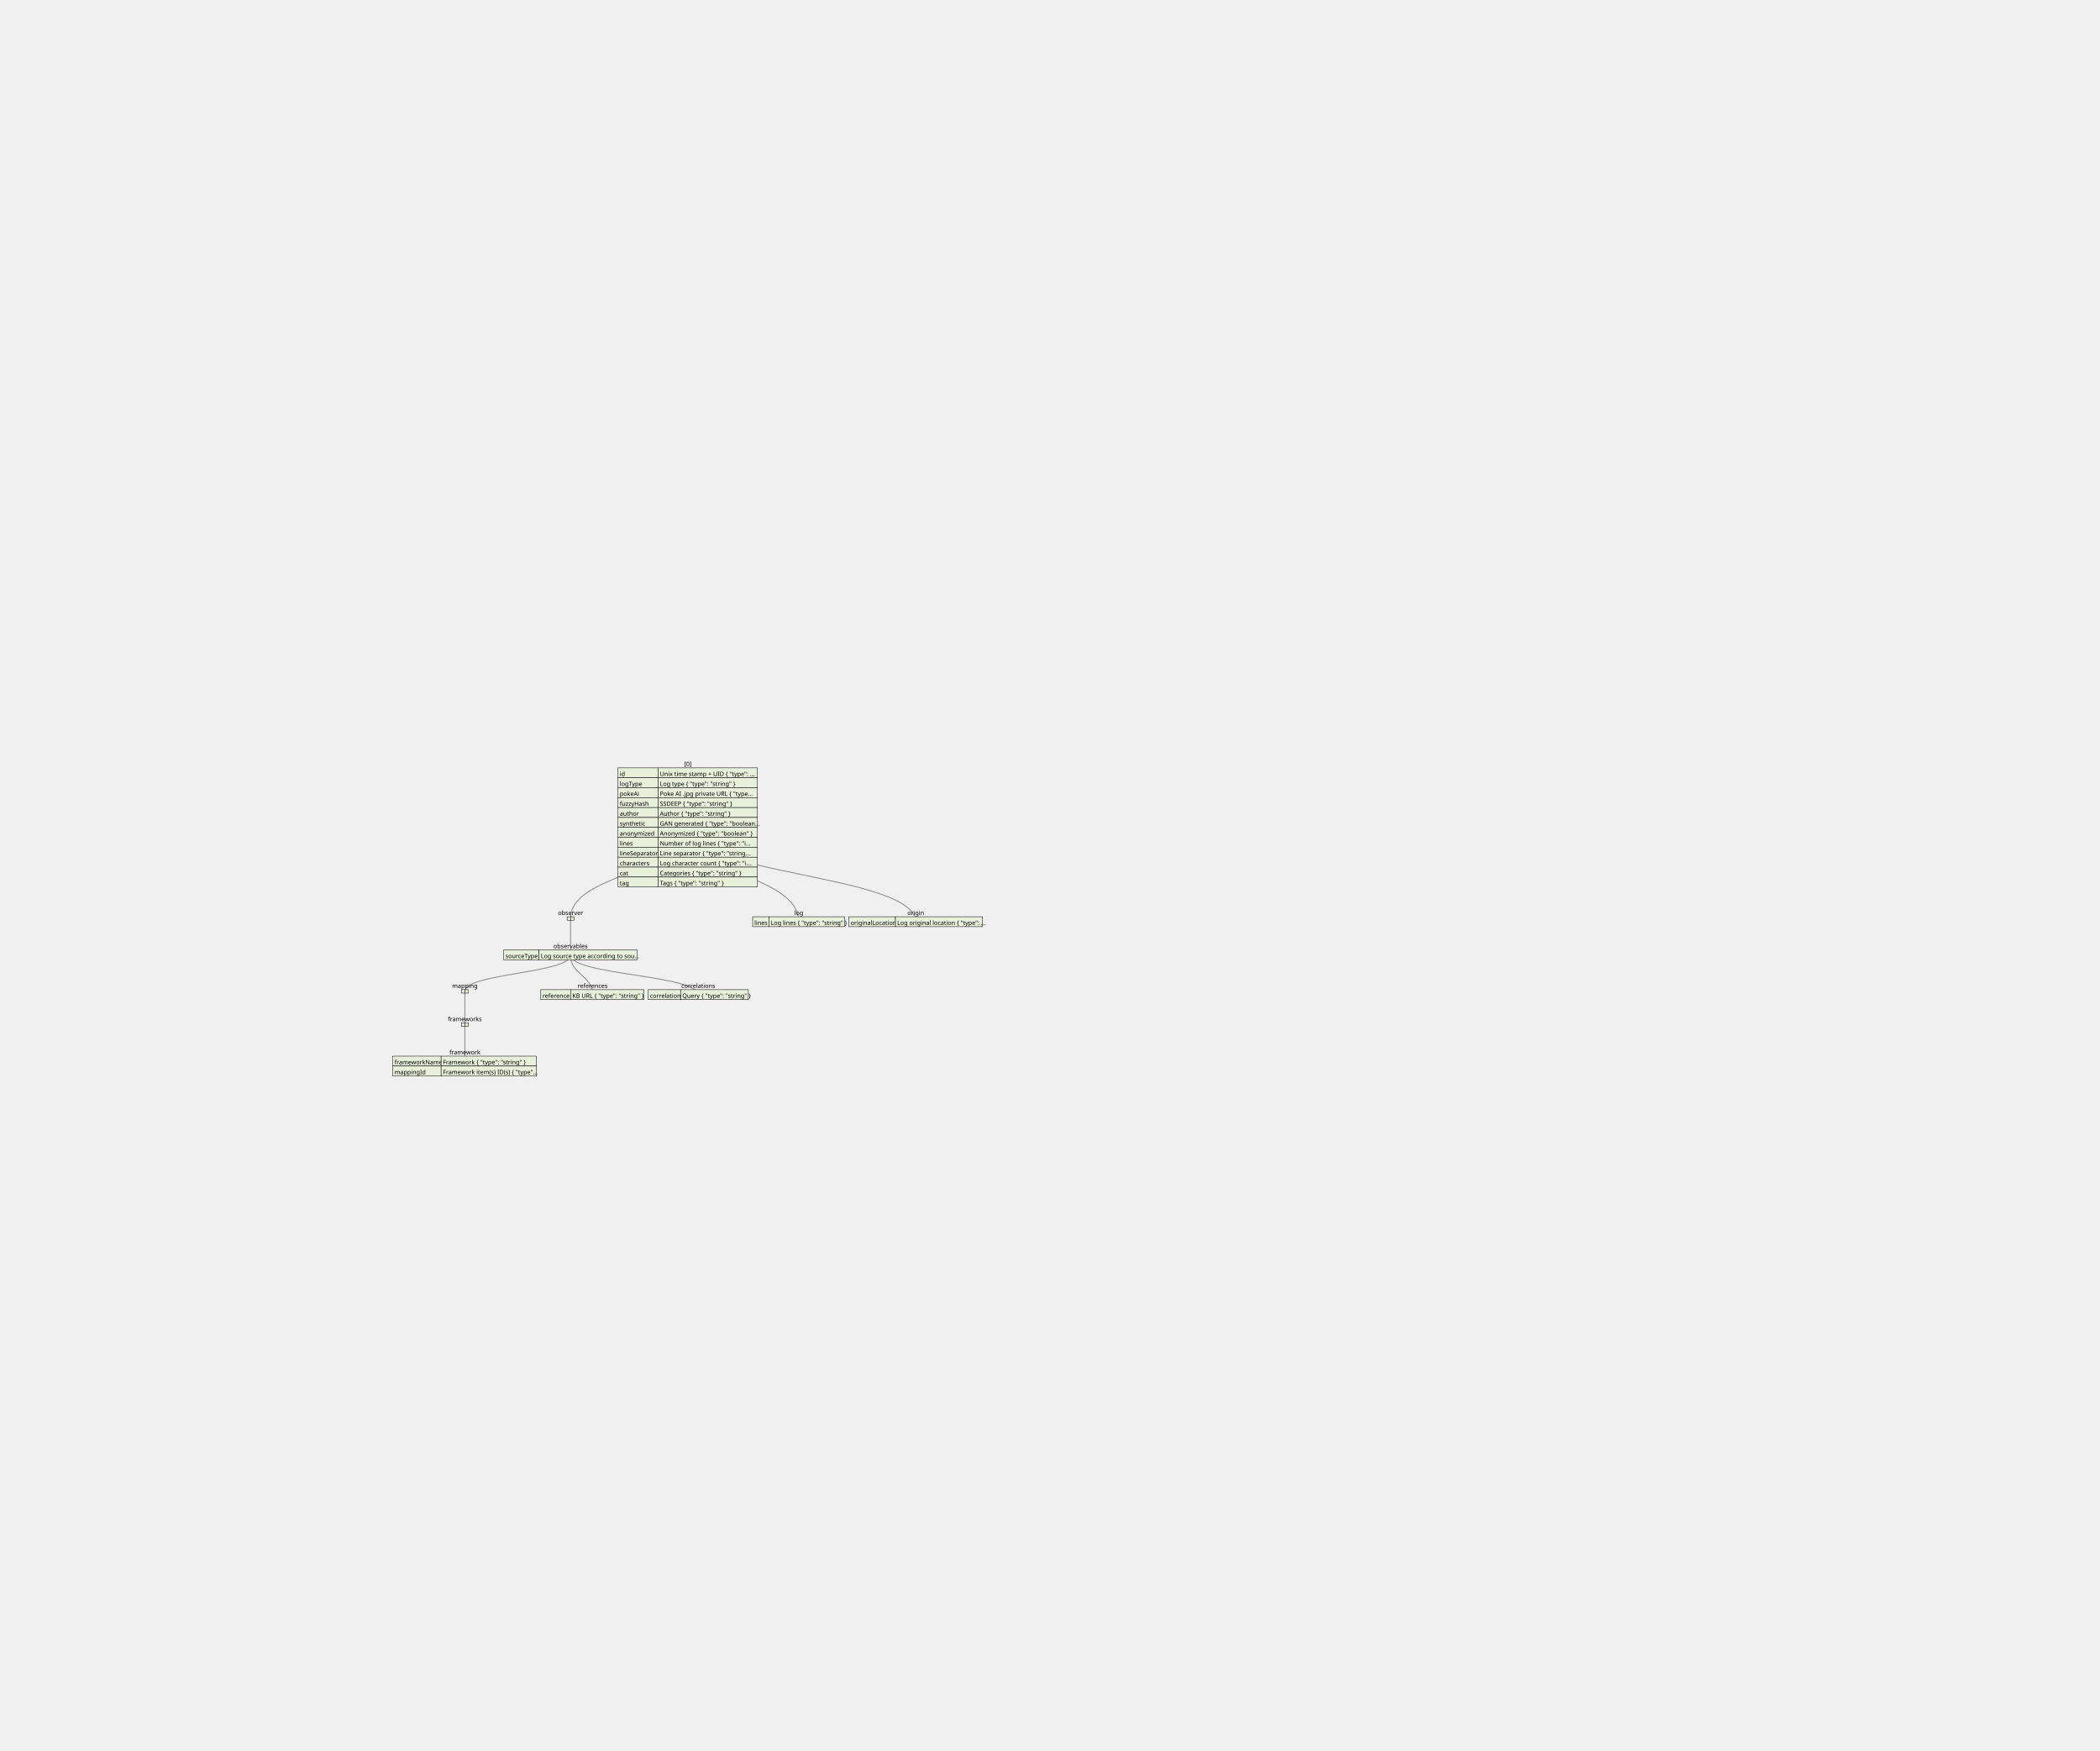
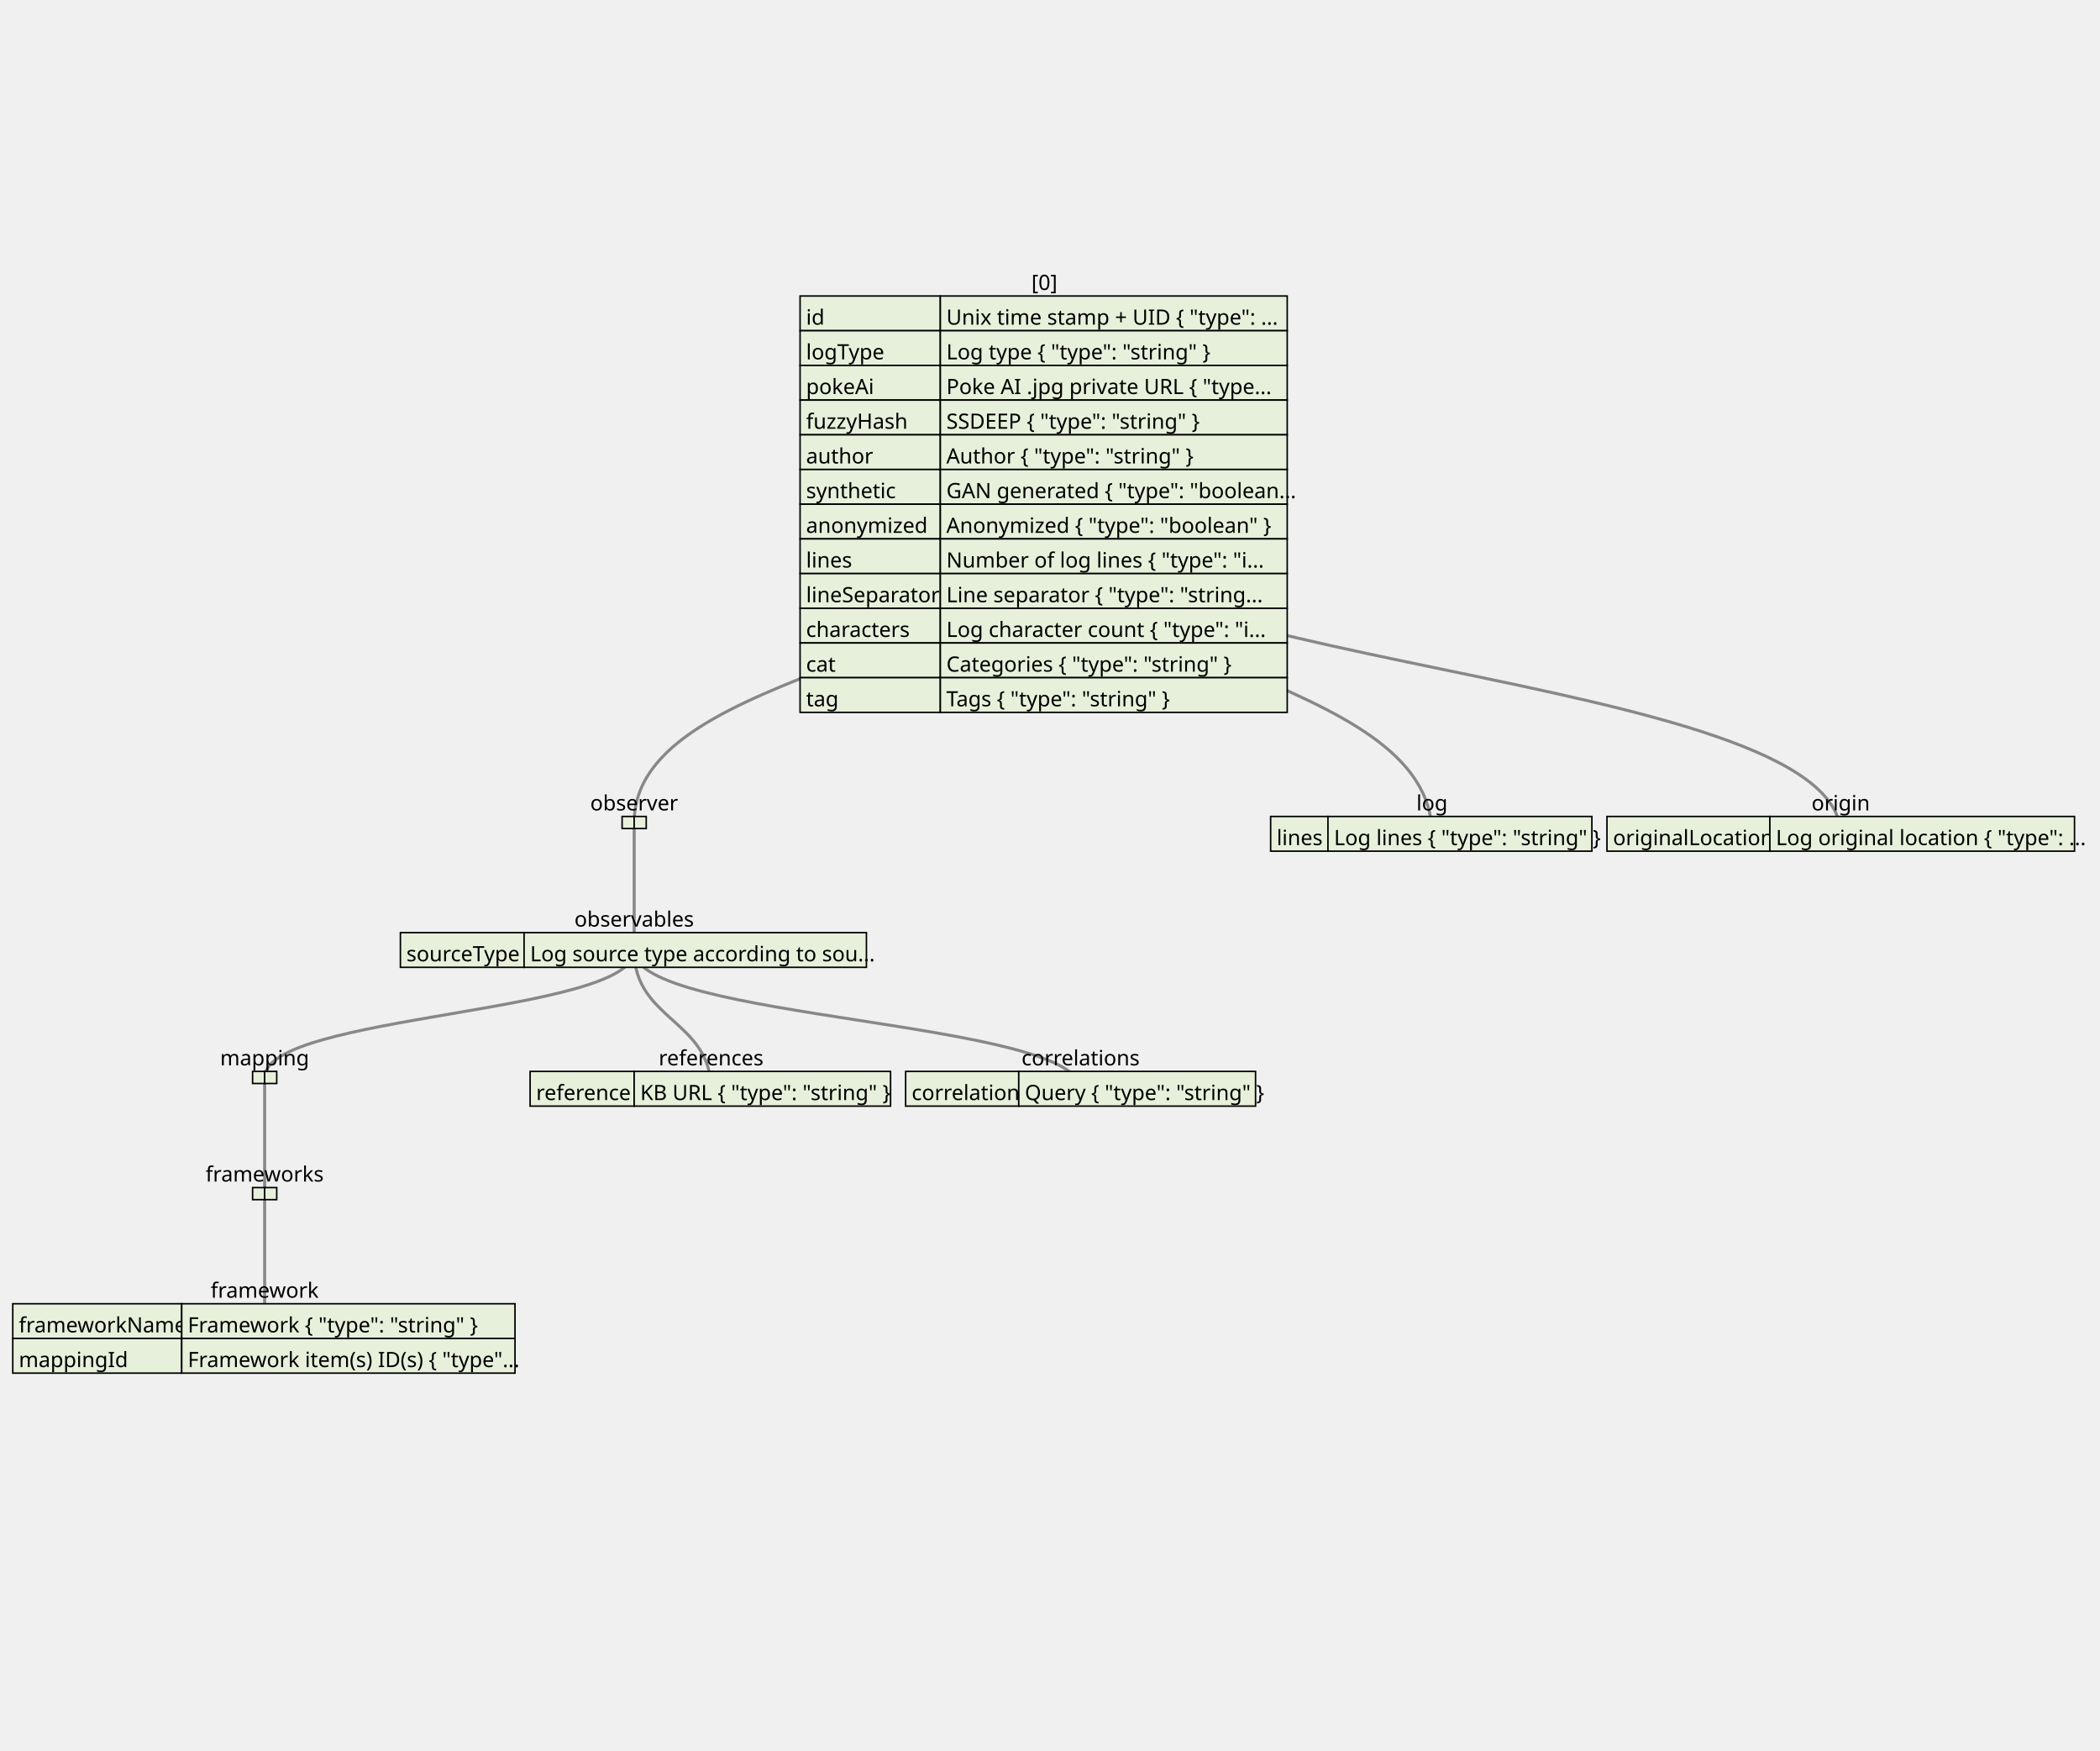
<svg xmlns="http://www.w3.org/2000/svg" class="vtree" width="960" height="800">
  <style>
.vtree-node text { font: 14px sans-serif; }
.vtree-link { fill: none; stroke: #888; stroke-width: 2px; }
.vtree-table { stroke-width: 2px; stroke: steelblue; }
path.vtree-table { fill: white; }
g.vtree-node rect { fill: white; stroke: black; stroke-width: 1px; }
g.vtree-node rect.number-text { fill: #d8f0ed; }
g.vtree-node rect.string-text { fill: #e7f0db; }
g.vtree-node rect.boolean-text { fill: #e1d8f0; }
g.vtree-node rect.null-text { fill: #888; }
</style>
-   <g class="vtree-root" transform="translate(219.8034,340.4746)scale(0.1972367)">
+   <g class="vtree-root" transform="translate(146.4946,98.73875)scale(0.6894693)">
    <g class="vtree-node" transform="translate(480,34)">
      <g class="vtree-node" transform="">
        <g class="vtree-node" transform="translate(-162,0)">
          <path class="vtree-link" d="M162,157C162,266.5 690,266.5 690,376" />
          <path class="vtree-link" d="M162,157C162,266.5 419,266.5 419,376" />
          <path class="vtree-link" d="M162,157C162,262.5 -110,262.5 -110,368" />
          <g class="vtree-node" transform="translate(-142,345)">
            <path class="vtree-link" d="M32,23C32,65.5 32,65.5 32,108" />
            <g class="vtree-node" transform="translate(-123,77)">
              <path class="vtree-link" d="M155,31C155,77 451,77 451,123" />
              <path class="vtree-link" d="M155,31C155,77 206,77 206,123" />
              <path class="vtree-link" d="M155,31C155,73 -90,73 -90,115" />
              <g class="vtree-node" transform="translate(-122,92)">
                <path class="vtree-link" d="M32,23C32,61.5 32,61.5 32,100" />
                <g class="vtree-node" transform="translate(-9,77)">
                  <path class="vtree-link" d="M41,23C41,71 41,71 41,119" />
                  <g class="vtree-node" transform="translate(-126,77)">
                    <g transform="translate(0,19)">
                      <g transform="translate(0,0)">
                        <rect class="string-text" x="0" y="0" width="112" height="23" />
                        <text x="4" y="19">frameworkName</text>
                      </g>
                      <g transform="translate(112,0)">
                        <rect class="string-text" x="0" y="0" width="221" height="23" />
                        <text x="4" y="19">Framework { "type": "string" }</text>
                      </g>
                      <g transform="translate(0,23)">
                        <rect class="string-text" x="0" y="0" width="112" height="23" />
                        <text x="4" y="19">mappingId</text>
                      </g>
                      <g transform="translate(112,23)">
                        <rect class="string-text" x="0" y="0" width="221" height="23" />
                        <text x="4" y="19">Framework item(s) ID(s) { "type"...</text>
                      </g>
                    </g>
                    <g>
                      <text x="167" y="15" text-anchor="middle">framework</text>
                    </g>
                  </g>
                  <g transform="translate(33,19)">
                    <g transform="translate(0,0)">
                      <rect class="string-text" x="0" y="0" width="8" height="8" />
                      <text x="4" y="4"> </text>
                    </g>
                    <g transform="translate(8,0)">
                      <rect class="string-text" x="0" y="0" width="8" height="8" />
                      <text x="4" y="4"> </text>
                    </g>
                  </g>
                  <g>
                    <text x="41" y="15" text-anchor="middle">frameworks</text>
                  </g>
                </g>
                <g transform="translate(24,19)">
                  <g transform="translate(0,0)">
                    <rect class="string-text" x="0" y="0" width="8" height="8" />
                    <text x="4" y="4"> </text>
                  </g>
                  <g transform="translate(8,0)">
                    <rect class="string-text" x="0" y="0" width="8" height="8" />
                    <text x="4" y="4"> </text>
                  </g>
                </g>
                <g>
                  <text x="32" y="15" text-anchor="middle">mapping</text>
                </g>
              </g>
              <g class="vtree-node" transform="translate(86,92)">
                <g transform="translate(0,19)">
                  <g transform="translate(0,0)">
                    <rect class="string-text" x="0" y="0" width="69" height="23" />
                    <text x="4" y="19">reference</text>
                  </g>
                  <g transform="translate(69,0)">
                    <rect class="string-text" x="0" y="0" width="170" height="23" />
                    <text x="4" y="19">KB URL { "type": "string" }</text>
                  </g>
                </g>
                <g>
                  <text x="120" y="15" text-anchor="middle">references</text>
                </g>
              </g>
              <g class="vtree-node" transform="translate(335,92)">
                <g transform="translate(0,19)">
                  <g transform="translate(0,0)">
                    <rect class="string-text" x="0" y="0" width="75" height="23" />
                    <text x="4" y="19">correlation</text>
                  </g>
                  <g transform="translate(75,0)">
                    <rect class="string-text" x="0" y="0" width="157" height="23" />
                    <text x="4" y="19">Query { "type": "string" }</text>
                  </g>
                </g>
                <g>
                  <text x="116" y="15" text-anchor="middle">correlations</text>
                </g>
              </g>
              <g transform="translate(0,19)">
                <g transform="translate(0,0)">
                  <rect class="string-text" x="0" y="0" width="82" height="23" />
                  <text x="4" y="19">sourceType</text>
                </g>
                <g transform="translate(82,0)">
                  <rect class="string-text" x="0" y="0" width="227" height="23" />
                  <text x="4" y="19">Log source type according to sou...</text>
                </g>
              </g>
              <g>
                <text x="155" y="15" text-anchor="middle">observables</text>
              </g>
            </g>
            <g transform="translate(24,19)">
              <g transform="translate(0,0)">
                <rect class="string-text" x="0" y="0" width="8" height="8" />
                <text x="4" y="4"> </text>
              </g>
              <g transform="translate(8,0)">
                <rect class="string-text" x="0" y="0" width="8" height="8" />
                <text x="4" y="4"> </text>
              </g>
            </g>
            <g>
              <text x="32" y="15" text-anchor="middle">observer</text>
            </g>
          </g>
          <g class="vtree-node" transform="translate(312,345)">
            <g transform="translate(0,19)">
              <g transform="translate(0,0)">
                <rect class="string-text" x="0" y="0" width="38" height="23" />
                <text x="4" y="19">lines</text>
              </g>
              <g transform="translate(38,0)">
                <rect class="string-text" x="0" y="0" width="175" height="23" />
                <text x="4" y="19">Log lines { "type": "string" }</text>
              </g>
            </g>
            <g>
              <text x="107" y="15" text-anchor="middle">log</text>
            </g>
          </g>
          <g class="vtree-node" transform="translate(535,345)">
            <g transform="translate(0,19)">
              <g transform="translate(0,0)">
                <rect class="string-text" x="0" y="0" width="108" height="23" />
                <text x="4" y="19">originalLocation</text>
              </g>
              <g transform="translate(108,0)">
                <rect class="string-text" x="0" y="0" width="202" height="23" />
                <text x="4" y="19">Log original location { "type": ...</text>
              </g>
            </g>
            <g>
              <text x="155" y="15" text-anchor="middle">origin</text>
            </g>
          </g>
          <g transform="translate(0,19)">
            <g transform="translate(0,0)">
              <rect class="string-text" x="0" y="0" width="93" height="23" />
              <text x="4" y="19">id</text>
            </g>
            <g transform="translate(93,0)">
              <rect class="string-text" x="0" y="0" width="230" height="23" />
              <text x="4" y="19">Unix time stamp + UID { "type": ...</text>
            </g>
            <g transform="translate(0,23)">
              <rect class="string-text" x="0" y="0" width="93" height="23" />
              <text x="4" y="19">logType</text>
            </g>
            <g transform="translate(93,23)">
              <rect class="string-text" x="0" y="0" width="230" height="23" />
              <text x="4" y="19">Log type { "type": "string" }</text>
            </g>
            <g transform="translate(0,46)">
              <rect class="string-text" x="0" y="0" width="93" height="23" />
              <text x="4" y="19">pokeAi</text>
            </g>
            <g transform="translate(93,46)">
              <rect class="string-text" x="0" y="0" width="230" height="23" />
              <text x="4" y="19">Poke AI .jpg private URL { "type...</text>
            </g>
            <g transform="translate(0,69)">
              <rect class="string-text" x="0" y="0" width="93" height="23" />
              <text x="4" y="19">fuzzyHash</text>
            </g>
            <g transform="translate(93,69)">
              <rect class="string-text" x="0" y="0" width="230" height="23" />
              <text x="4" y="19">SSDEEP { "type": "string" }</text>
            </g>
            <g transform="translate(0,92)">
              <rect class="string-text" x="0" y="0" width="93" height="23" />
              <text x="4" y="19">author</text>
            </g>
            <g transform="translate(93,92)">
              <rect class="string-text" x="0" y="0" width="230" height="23" />
              <text x="4" y="19">Author { "type": "string" }</text>
            </g>
            <g transform="translate(0,115)">
              <rect class="string-text" x="0" y="0" width="93" height="23" />
              <text x="4" y="19">synthetic</text>
            </g>
            <g transform="translate(93,115)">
              <rect class="string-text" x="0" y="0" width="230" height="23" />
              <text x="4" y="19">GAN generated { "type": "boolean...</text>
            </g>
            <g transform="translate(0,138)">
              <rect class="string-text" x="0" y="0" width="93" height="23" />
              <text x="4" y="19">anonymized</text>
            </g>
            <g transform="translate(93,138)">
              <rect class="string-text" x="0" y="0" width="230" height="23" />
              <text x="4" y="19">Anonymized { "type": "boolean" }</text>
            </g>
            <g transform="translate(0,161)">
              <rect class="string-text" x="0" y="0" width="93" height="23" />
              <text x="4" y="19">lines</text>
            </g>
            <g transform="translate(93,161)">
              <rect class="string-text" x="0" y="0" width="230" height="23" />
              <text x="4" y="19">Number of log lines { "type": "i...</text>
            </g>
            <g transform="translate(0,184)">
              <rect class="string-text" x="0" y="0" width="93" height="23" />
              <text x="4" y="19">lineSeparator</text>
            </g>
            <g transform="translate(93,184)">
              <rect class="string-text" x="0" y="0" width="230" height="23" />
              <text x="4" y="19">Line separator { "type": "string...</text>
            </g>
            <g transform="translate(0,207)">
              <rect class="string-text" x="0" y="0" width="93" height="23" />
              <text x="4" y="19">characters</text>
            </g>
            <g transform="translate(93,207)">
              <rect class="string-text" x="0" y="0" width="230" height="23" />
              <text x="4" y="19">Log character count { "type": "i...</text>
            </g>
            <g transform="translate(0,230)">
              <rect class="string-text" x="0" y="0" width="93" height="23" />
              <text x="4" y="19">cat</text>
            </g>
            <g transform="translate(93,230)">
              <rect class="string-text" x="0" y="0" width="230" height="23" />
              <text x="4" y="19">Categories { "type": "string" }</text>
            </g>
            <g transform="translate(0,253)">
              <rect class="string-text" x="0" y="0" width="93" height="23" />
              <text x="4" y="19">tag</text>
            </g>
            <g transform="translate(93,253)">
              <rect class="string-text" x="0" y="0" width="230" height="23" />
              <text x="4" y="19">Tags { "type": "string" }</text>
            </g>
          </g>
          <g>
            <text x="162" y="15" text-anchor="middle">[0]</text>
          </g>
        </g>
      </g>
    </g>
  </g>
</svg>
